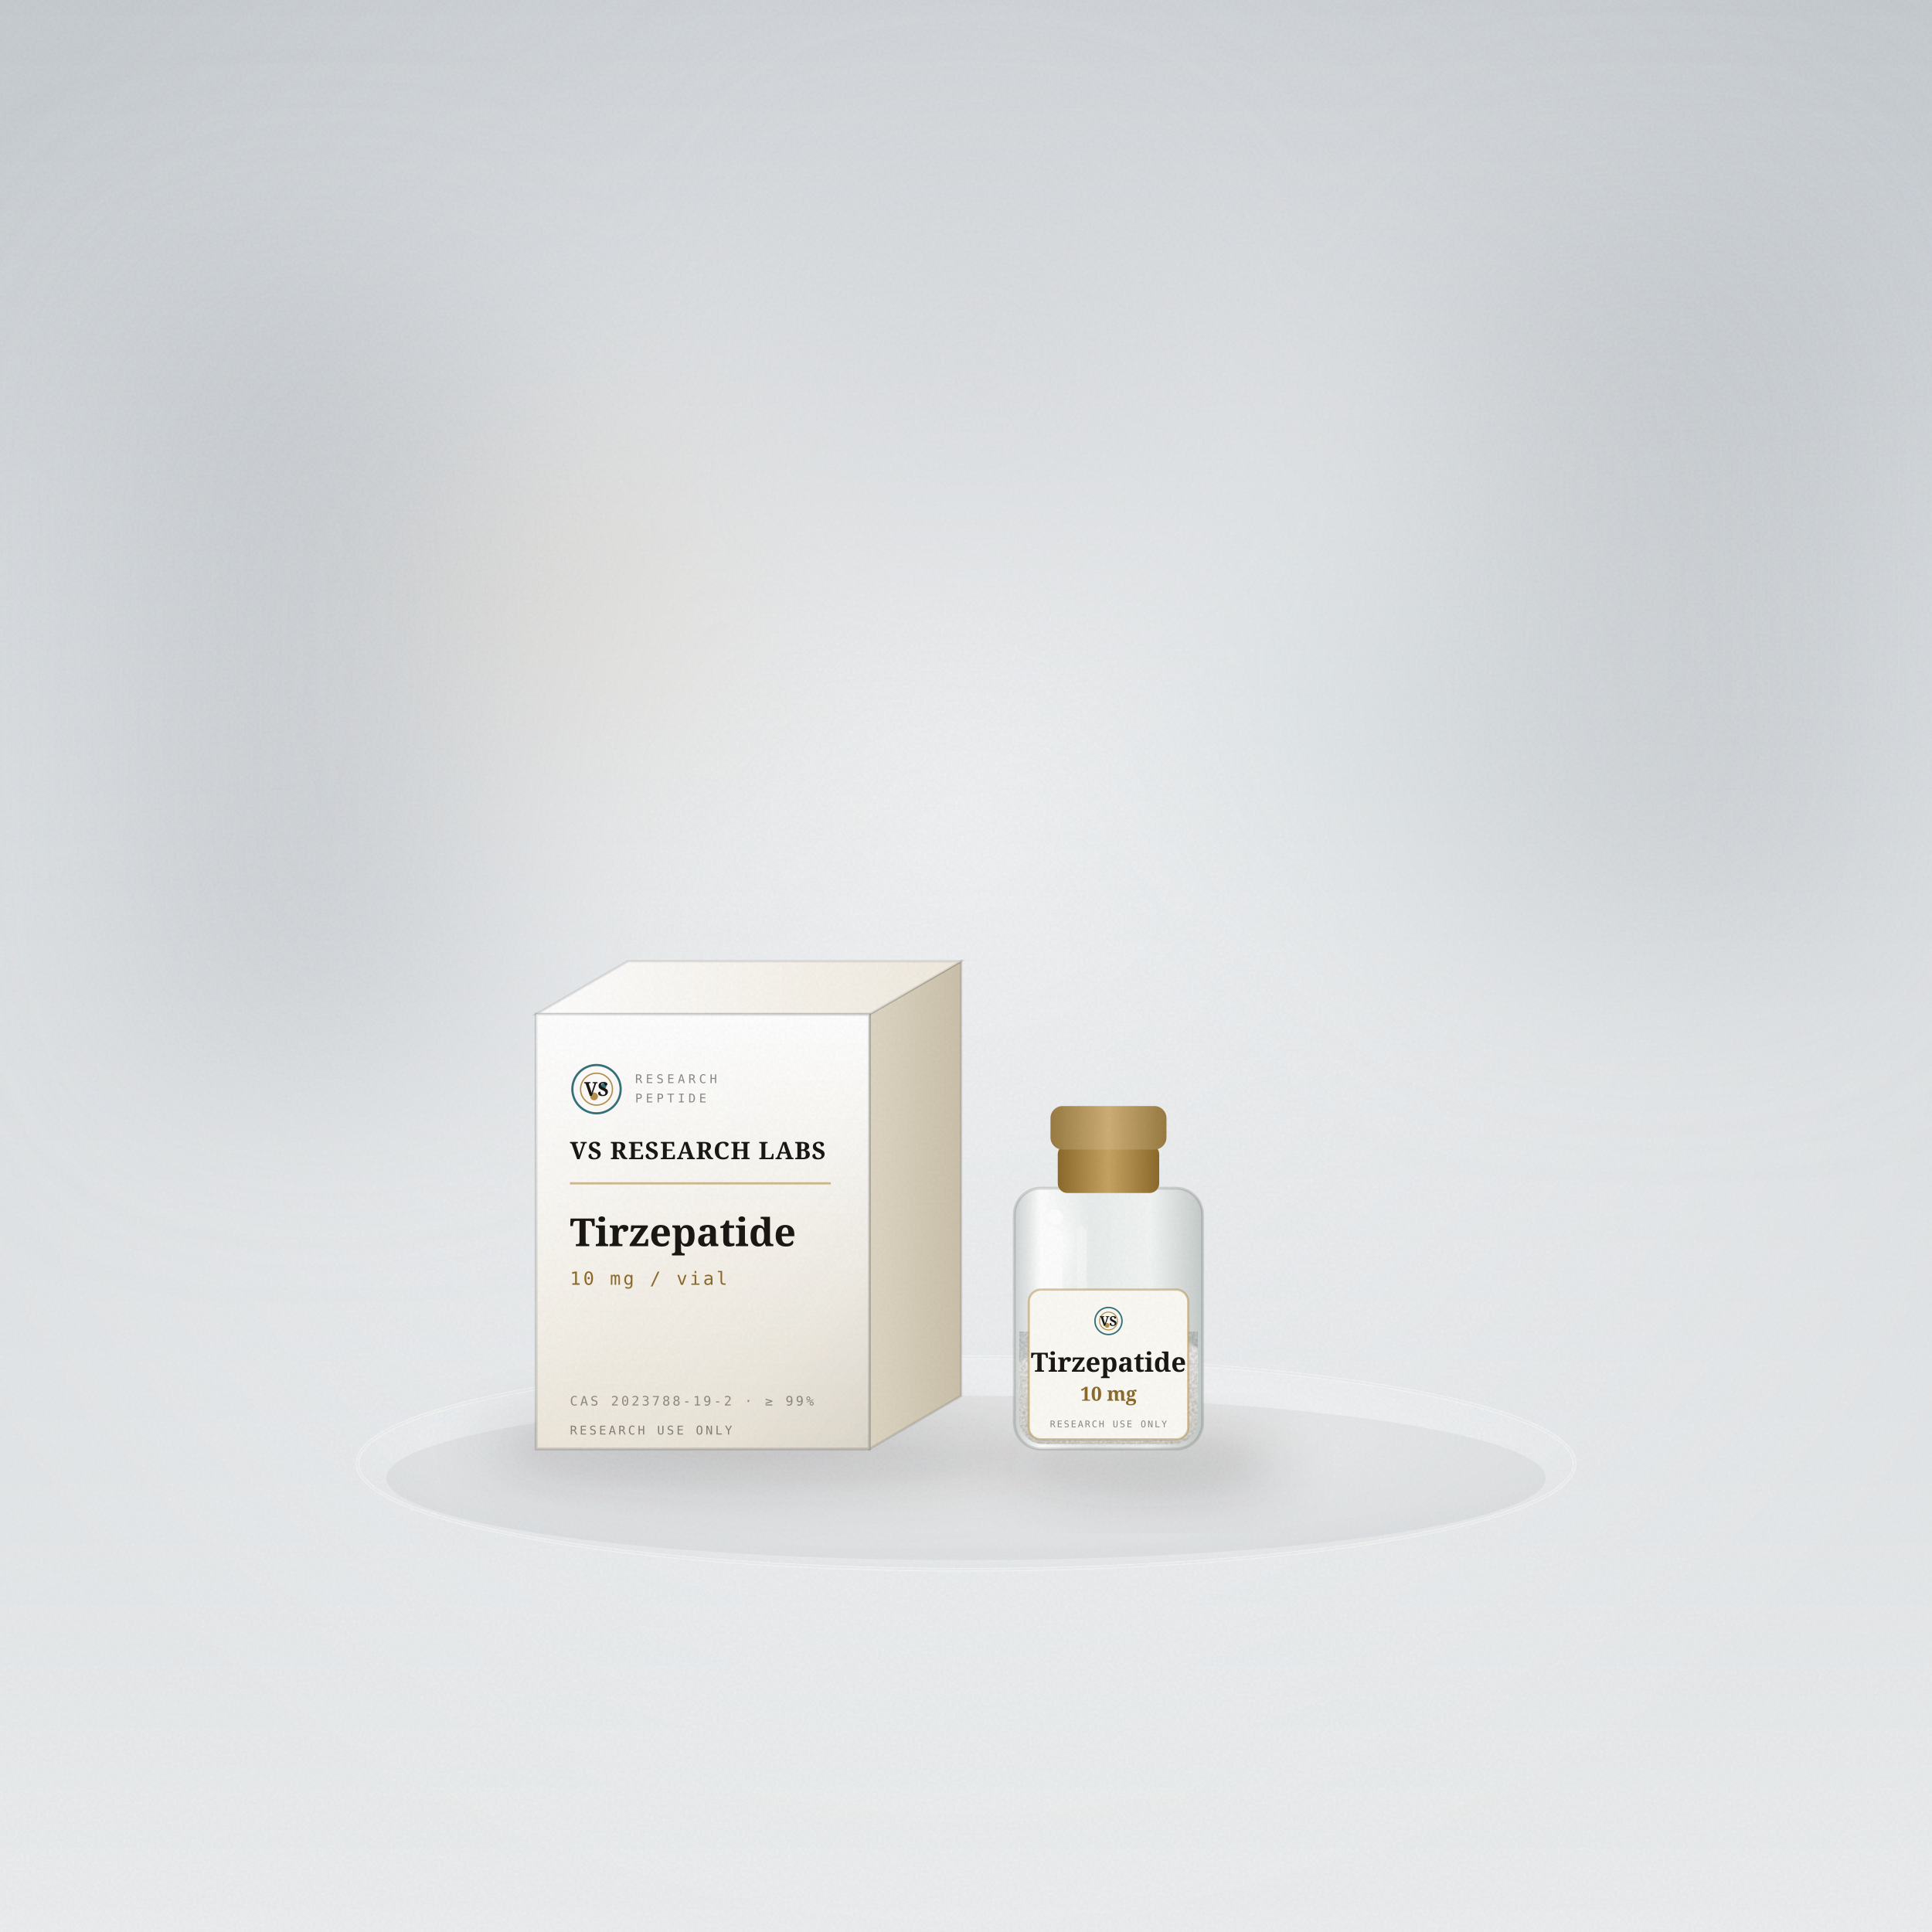
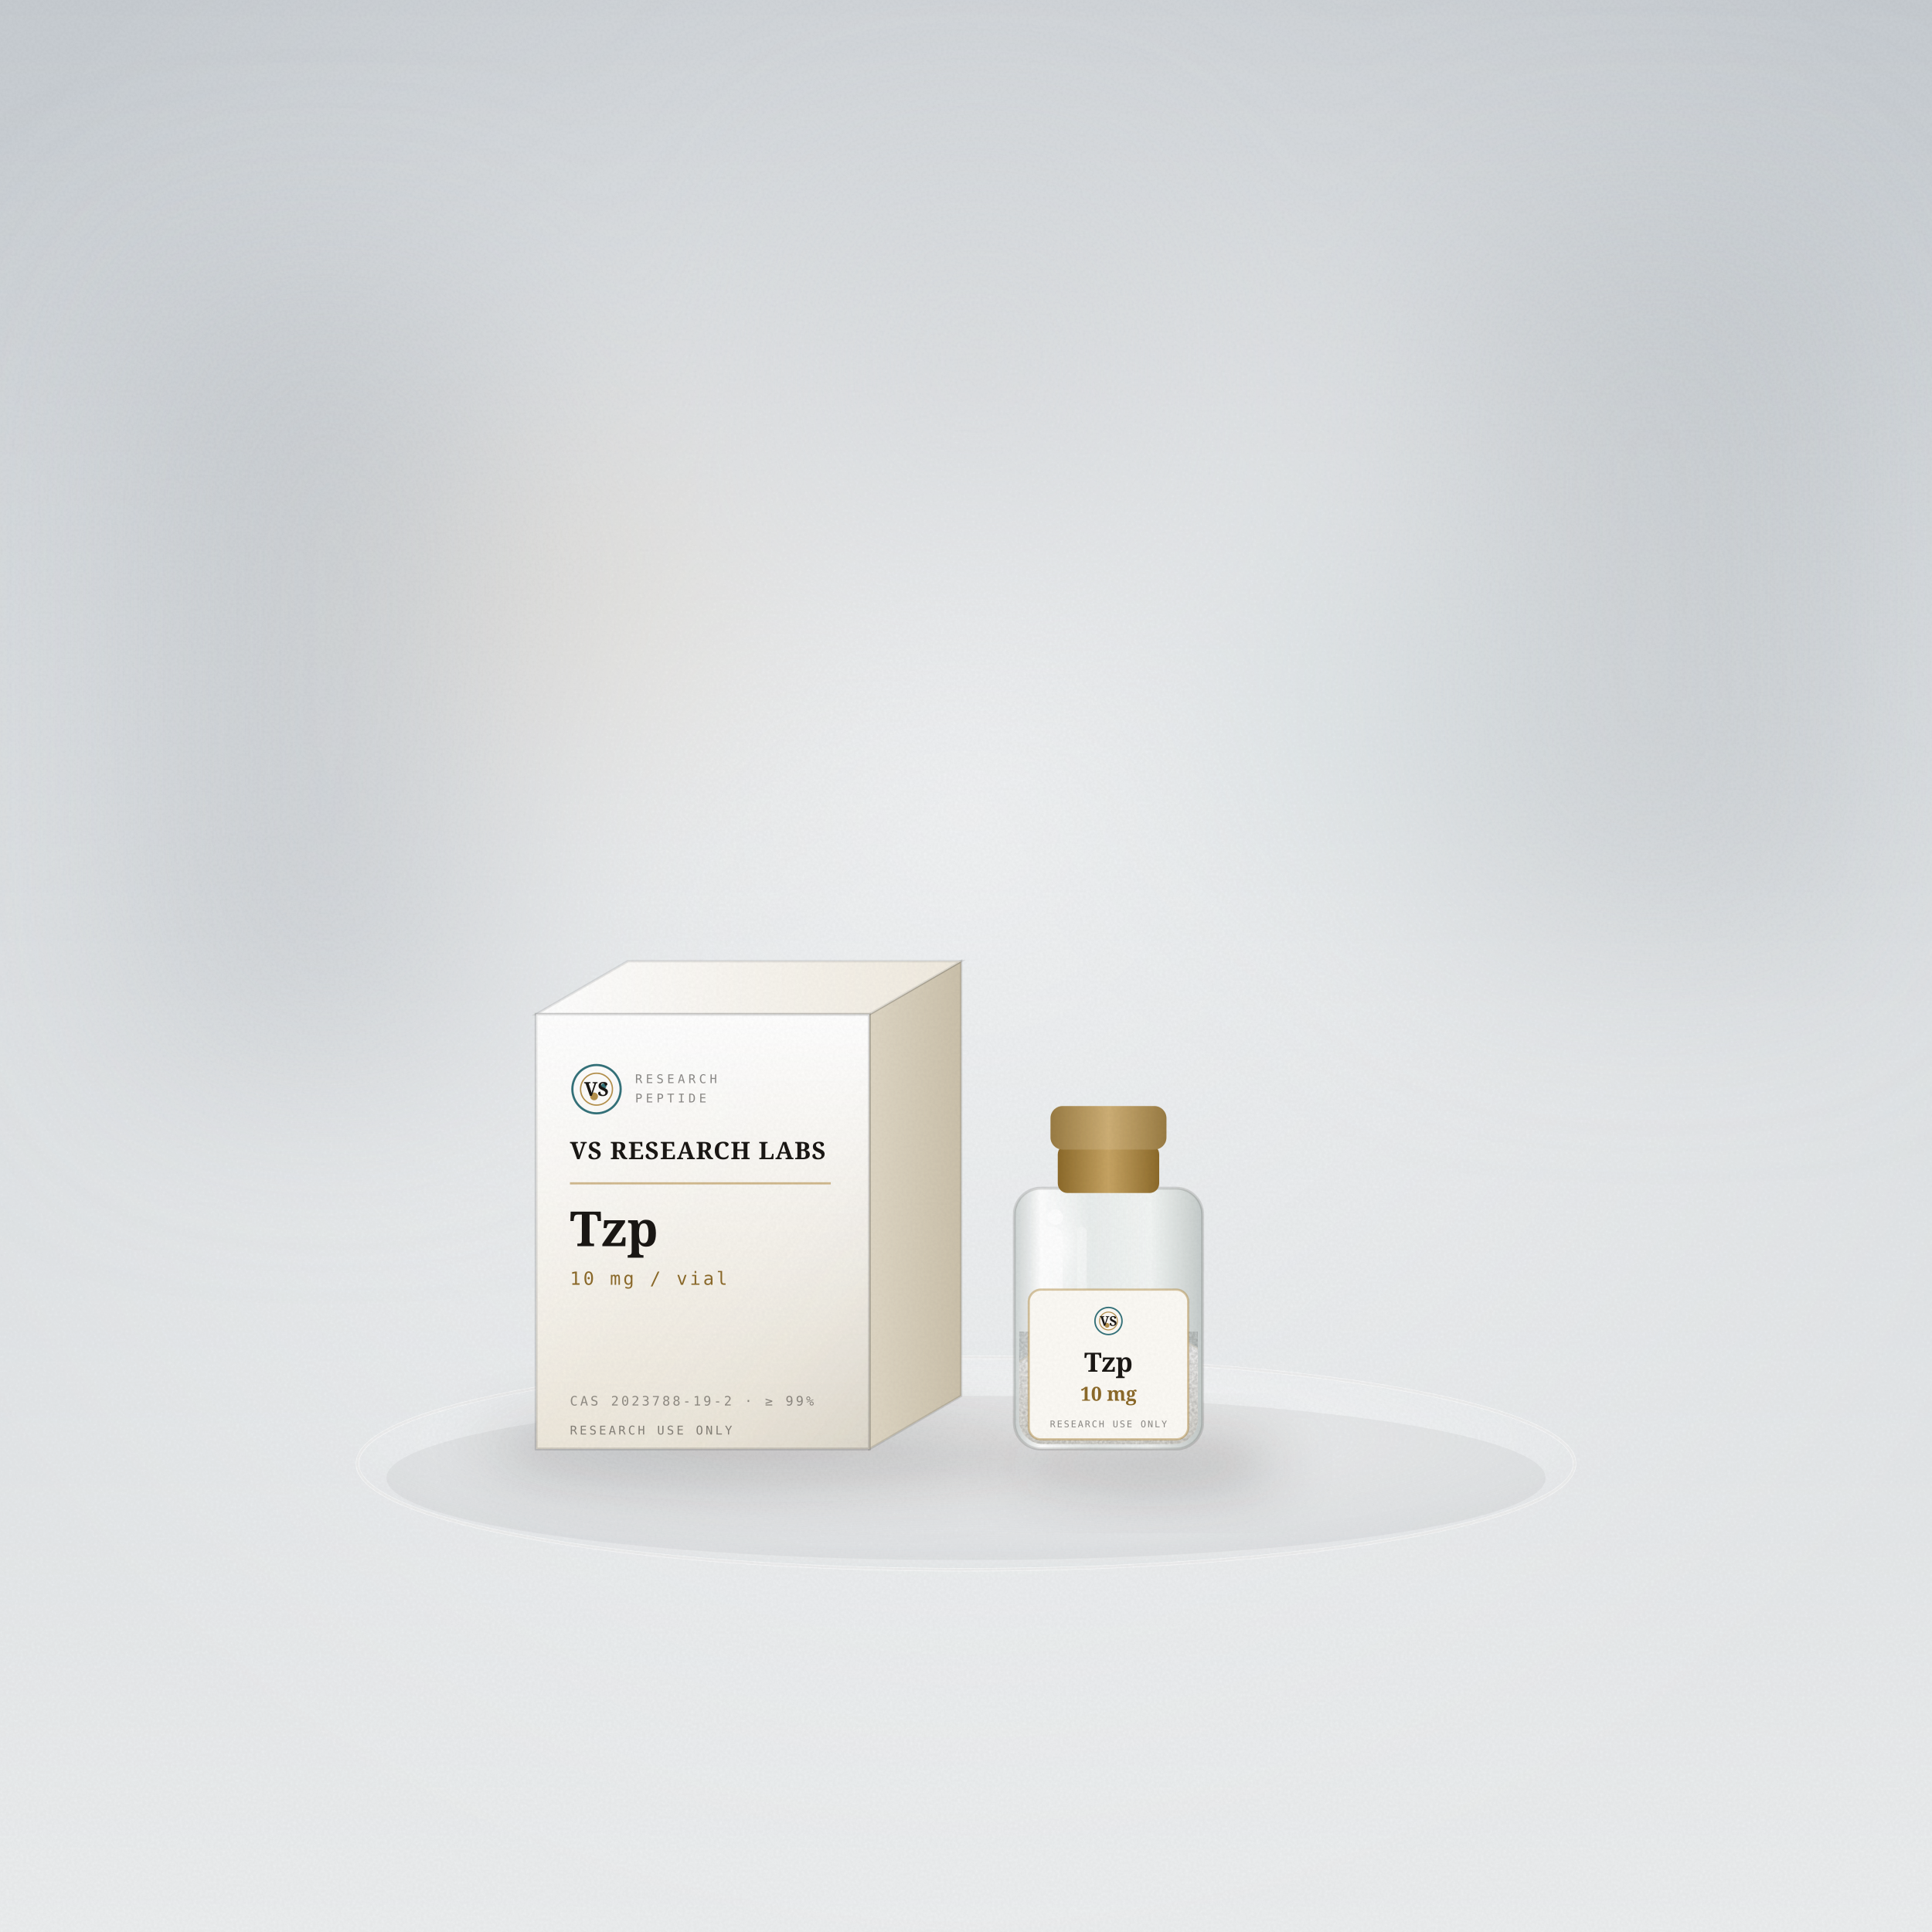
- <svg xmlns="http://www.w3.org/2000/svg" viewBox="0 0 800 800" width="800" height="800" role="img" aria-label="Tirzepatide 10 mg — research carton and vial">
+ <svg xmlns="http://www.w3.org/2000/svg" viewBox="0 0 800 800" width="800" height="800" role="img" aria-label="Tzp 10 mg — research carton and vial">
  <defs>
    <linearGradient id="lab" x1="0" y1="0" x2="0" y2="1">
      <stop offset="0" stop-color="#C7CCD1" />
      <stop offset="0.5" stop-color="#DCE0E3" />
      <stop offset="1" stop-color="#ECEEEF" />
    </linearGradient>
    <radialGradient id="key" cx="50%" cy="42%" r="60%">
      <stop offset="0" stop-color="#FFFFFF" stop-opacity="0.6" />
      <stop offset="1" stop-color="#FFFFFF" stop-opacity="0" />
    </radialGradient>
    <filter id="blurXl" x="-60%" y="-60%" width="220%" height="220%">
      <feGaussianBlur stdDeviation="42" />
    </filter>
    <filter id="shadow" x="-70%" y="-70%" width="240%" height="240%">
      <feGaussianBlur stdDeviation="12" />
    </filter>
    <radialGradient id="disc" cx="50%" cy="38%" r="70%">
      <stop offset="0" stop-color="#FFFFFF" stop-opacity="0.85" />
      <stop offset="0.7" stop-color="#EDEFF1" stop-opacity="0.5" />
      <stop offset="1" stop-color="#D7DBDE" stop-opacity="0.35" />
    </radialGradient>
    <linearGradient id="boxFront" x1="0" y1="0" x2="0" y2="1">
      <stop offset="0" stop-color="#FFFFFF" />
      <stop offset="1" stop-color="#EEE8DB" />
    </linearGradient>
    <linearGradient id="boxTop" x1="0" y1="0" x2="1" y2="0">
      <stop offset="0" stop-color="#FFFFFF" />
      <stop offset="1" stop-color="#F1EBDF" />
    </linearGradient>
    <linearGradient id="boxSide" x1="0" y1="0" x2="1" y2="0">
      <stop offset="0" stop-color="#DED6C4" />
      <stop offset="1" stop-color="#CBC1AB" />
    </linearGradient>
    <linearGradient id="boxDiag" x1="0" y1="0" x2="1" y2="1">
      <stop offset="0" stop-color="#FFFFFF" stop-opacity="0.5" />
      <stop offset="0.5" stop-color="#FFFFFF" stop-opacity="0" />
      <stop offset="1" stop-color="#1A1714" stop-opacity="0.08" />
    </linearGradient>
    <linearGradient id="glass" x1="0" y1="0" x2="1" y2="0">
      <stop offset="0" stop-color="#C9D0CF" stop-opacity="0.85" />
      <stop offset="0.14" stop-color="#FFFFFF" stop-opacity="0.95" />
      <stop offset="0.4" stop-color="#E9EEEC" stop-opacity="0.7" />
      <stop offset="0.72" stop-color="#F4F7F5" stop-opacity="0.8" />
      <stop offset="1" stop-color="#BEC6C4" stop-opacity="0.85" />
    </linearGradient>
    <linearGradient id="powder" x1="0" y1="0" x2="0" y2="1">
      <stop offset="0" stop-color="#FFFFFF" />
      <stop offset="1" stop-color="#E4E2DB" />
    </linearGradient>
    <filter id="grain">
      <feTurbulence type="fractalNoise" baseFrequency="0.9" numOctaves="2" seed="7" result="n" />
      <feColorMatrix in="n" type="matrix" values="0 0 0 0 0  0 0 0 0 0  0 0 0 0 0  0 0 0 0.6 0" />
    </filter>
    <filter id="film" x="0" y="0" width="100%" height="100%">
      <feTurbulence type="fractalNoise" baseFrequency="0.85" numOctaves="2" seed="3" result="n" />
      <feColorMatrix in="n" type="matrix" values="0 0 0 0 0  0 0 0 0 0  0 0 0 0 0  0 0 0 0.05 0" />
    </filter>
    <radialGradient id="spec" cx="50%" cy="50%" r="50%">
      <stop offset="0" stop-color="#FFFFFF" stop-opacity="0.95" />
      <stop offset="0.5" stop-color="#FFFFFF" stop-opacity="0.22" />
      <stop offset="1" stop-color="#FFFFFF" stop-opacity="0" />
    </radialGradient>
    <linearGradient id="cap" x1="0" y1="0" x2="1" y2="0">
      <stop offset="0" stop-color="#8C6A2A" />
      <stop offset="0.5" stop-color="#C7A463" />
      <stop offset="1" stop-color="#8C6A2A" />
    </linearGradient>
    <clipPath id="vialclip">
      <rect x="2" y="42" width="74" height="104" rx="10" />
    </clipPath>
  </defs>
  <rect width="800" height="800" fill="url(#lab)" />
  <g filter="url(#blurXl)" opacity="0.6">
    <rect x="60" y="120" width="150" height="320" rx="16" fill="#AEB4BA" />
    <rect x="600" y="90" width="170" height="300" rx="16" fill="#B4BABF" />
    <rect x="330" y="70" width="150" height="160" rx="14" fill="#C2C7CC" />
    <circle cx="250" cy="250" r="70" fill="#C7A463" opacity="0.25" />
    <circle cx="560" cy="300" r="64" fill="#62A0A6" opacity="0.22" />
  </g>
  <rect width="800" height="800" fill="url(#key)" />
  <ellipse cx="400" cy="606" rx="252" ry="44" fill="url(#disc)" />
  <ellipse cx="400" cy="606" rx="252" ry="44" fill="none" stroke="#FFFFFF" stroke-opacity="0.8" stroke-width="1.4" />
  <ellipse cx="400" cy="606" rx="252" ry="44" fill="none" stroke="#1A1714" stroke-opacity="0.06" stroke-width="1" />
  <ellipse cx="400" cy="612" rx="240" ry="34" fill="#1A1714" opacity="0.05" />
  <ellipse cx="318" cy="600" rx="118" ry="16" fill="#1A1714" opacity="0.18" filter="url(#shadow)" />
  <ellipse cx="476" cy="606" rx="56" ry="12" fill="#1A1714" opacity="0.2" filter="url(#shadow)" />
  <g>
    <polygon points="360,420 398,398 398,578 360,600" fill="url(#boxSide)" stroke="#1A1714" stroke-opacity="0.13" stroke-width="1" />
    <polygon points="222,420 260,398 398,398 360,420" fill="url(#boxTop)" stroke="#1A1714" stroke-opacity="0.1" stroke-width="1" />
    <rect x="222" y="420" width="138" height="180" fill="url(#boxFront)" stroke="#1A1714" stroke-opacity="0.15" stroke-width="1.2" />
    <rect x="222" y="420" width="138" height="180" fill="url(#boxDiag)" />
    <g transform="translate(236,440)">
      <g transform="translate(11,11)">
        <circle r="10" fill="none" stroke="#34727A" stroke-width="0.9" />
        <circle r="6.6" fill="none" stroke="#B5904B" stroke-width="0.55" />
        <circle cx="-1" cy="3" r="1.6" fill="#B5904B" />
        <circle cx="3" cy="-1.3" r="1.1" fill="#34727A" />
        <text y="2.8" text-anchor="middle" font-family="'Cormorant Garamond',serif" font-weight="600" font-size="8" fill="#1A1714">VS</text>
      </g>
      <text x="27" y="8.5" font-family="'IBM Plex Mono',monospace" font-size="5" letter-spacing="1.4" fill="#1A1714" opacity="0.5">RESEARCH</text>
      <text x="27" y="16.5" font-family="'IBM Plex Mono',monospace" font-size="5" letter-spacing="1.4" fill="#1A1714" opacity="0.5">PEPTIDE</text>
      <text x="0" y="40" font-family="'Cormorant Garamond',serif" font-weight="700" font-size="10" letter-spacing="0.4" fill="#1A1714">VS RESEARCH LABS</text>
      <line x1="0" y1="50" x2="108" y2="50" stroke="#B5904B" stroke-opacity="0.6" stroke-width="0.9" />
-       <text x="0" y="76" font-family="'Cormorant Garamond',serif" font-weight="600" font-size="16" fill="#1A1714">Tirzepatide</text>
+       <text x="0" y="76" font-family="'Cormorant Garamond',serif" font-weight="600" font-size="20" fill="#1A1714">Tzp</text>
      <text x="0" y="92" font-family="'IBM Plex Mono',monospace" font-size="7.5" letter-spacing="1" fill="#8C6A2A">10 mg / vial</text>
      <text x="0" y="142" font-family="'IBM Plex Mono',monospace" font-size="5.4" letter-spacing="1" fill="#1A1714" opacity="0.45">CAS 2023788-19-2 · ≥ 99%</text>
      <text x="0" y="154" font-family="'IBM Plex Mono',monospace" font-size="5" letter-spacing="1" fill="#1A1714" opacity="0.5">RESEARCH USE ONLY</text>
    </g>
  </g>
  <g transform="translate(420,452)">
    <rect x="0" y="40" width="78" height="108" rx="11" fill="url(#glass)" stroke="#1A1714" stroke-opacity="0.14" stroke-width="1.2" />
    <g clip-path="url(#vialclip)">
      <path d="M2 112 q14 -10 26 -4 q12 6 24 -2 q14 -8 26 2 V148 H2 Z" fill="url(#powder)" />
      <rect x="2" y="104" width="74" height="44" fill="#FFFFFF" filter="url(#grain)" opacity="0.4" />
      <path d="M2 112 q14 -10 26 -4 q12 6 24 -2 q14 -8 26 2" fill="none" stroke="#CFCCC2" stroke-width="0.8" opacity="0.7" />
    </g>
    <rect x="11" y="56" width="9" height="78" rx="4" fill="#FFFFFF" opacity="0.7" />
    <rect x="26" y="56" width="4" height="70" rx="2" fill="#FFFFFF" opacity="0.35" />
    <ellipse cx="20" cy="64" rx="12" ry="26" fill="url(#spec)" opacity="0.85" />
    <circle cx="17" cy="52" r="3.2" fill="#FFFFFF" opacity="0.9" />
    <rect x="18" y="22" width="42" height="20" rx="4" fill="url(#cap)" />
    <rect x="15" y="6" width="48" height="18" rx="5" fill="url(#cap)" />
    <rect x="15" y="6" width="48" height="18" rx="5" fill="#FFFFFF" opacity="0.12" />
    <rect x="6" y="82" width="66" height="62" rx="5" fill="#FCFAF5" stroke="#B5904B" stroke-opacity="0.5" stroke-width="0.9" />
    <g transform="translate(39,95)">
      <circle r="5.6" fill="none" stroke="#34727A" stroke-width="0.6" />
      <circle r="3.7" fill="none" stroke="#B5904B" stroke-width="0.4" />
      <circle cx="-0.6" cy="1.8" r="1" fill="#B5904B" />
      <text y="2" text-anchor="middle" font-family="'Cormorant Garamond',serif" font-weight="600" font-size="5.6" fill="#1A1714">VS</text>
    </g>
-     <text x="39" y="116" text-anchor="middle" font-family="'Cormorant Garamond',serif" font-weight="600" font-size="11" fill="#1A1714">Tirzepatide</text>
+     <text x="39" y="116" text-anchor="middle" font-family="'Cormorant Garamond',serif" font-weight="600" font-size="11" fill="#1A1714">Tzp</text>
    <text x="39" y="128" text-anchor="middle" font-family="'Cormorant Garamond',serif" font-weight="600" font-size="8" fill="#8C6A2A">10 mg</text>
    <text x="39" y="139" text-anchor="middle" font-family="'IBM Plex Mono',monospace" font-size="3.8" letter-spacing="0.6" fill="#1A1714" opacity="0.5">RESEARCH USE ONLY</text>
  </g>
  <rect width="800" height="800" filter="url(#film)" style="mix-blend-mode:multiply" opacity="0.7" />
</svg>
